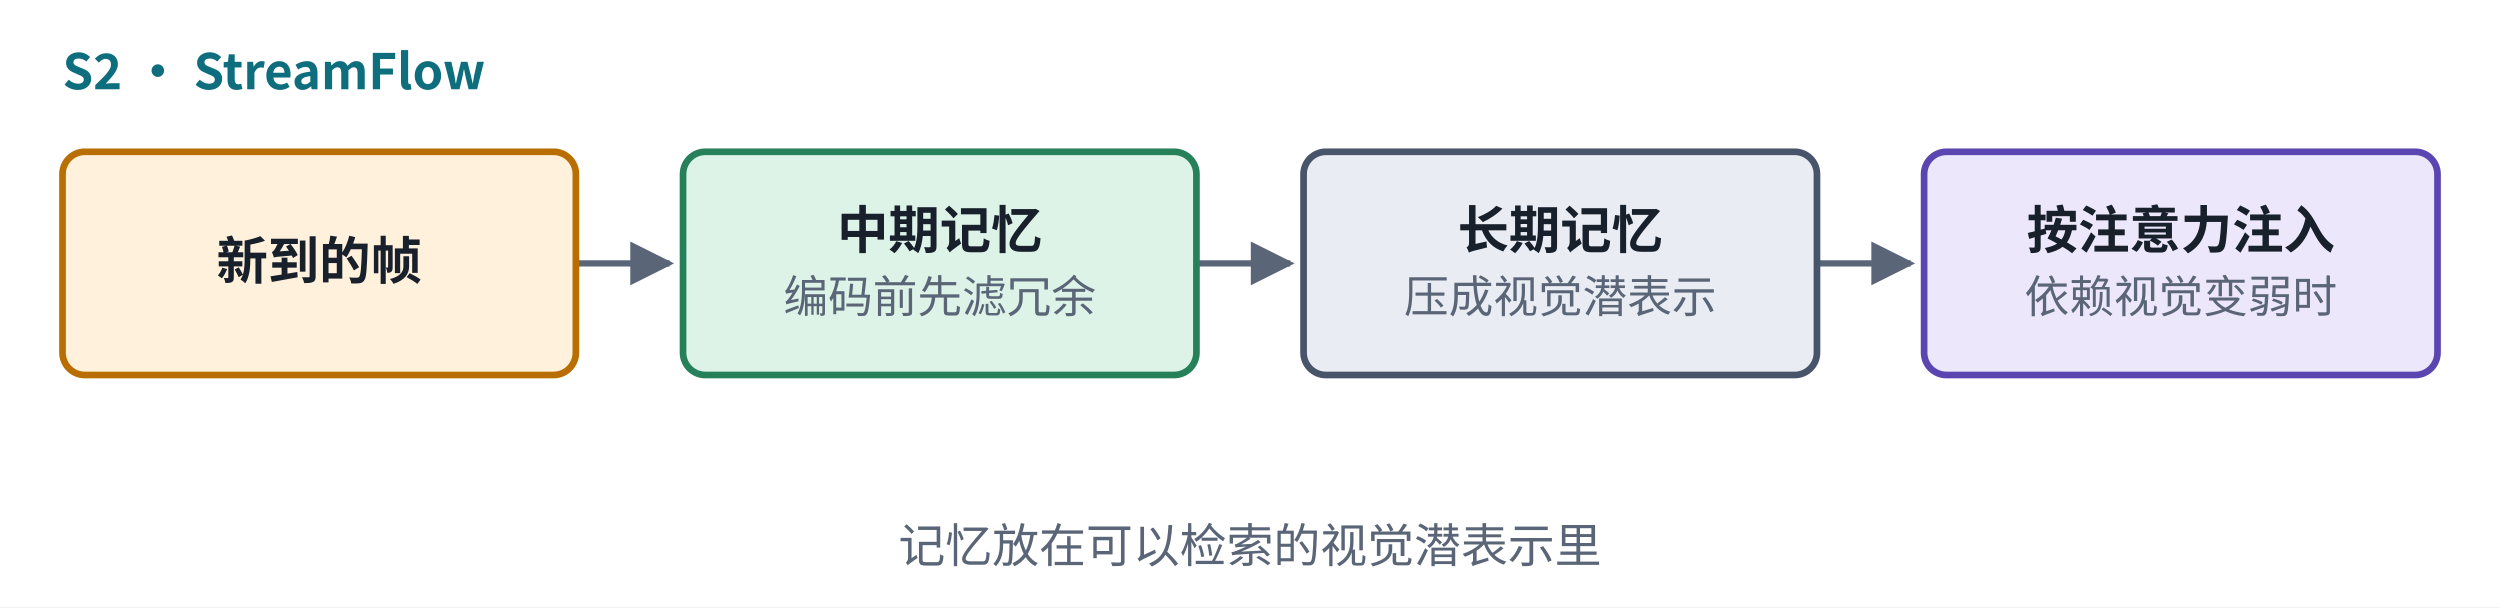
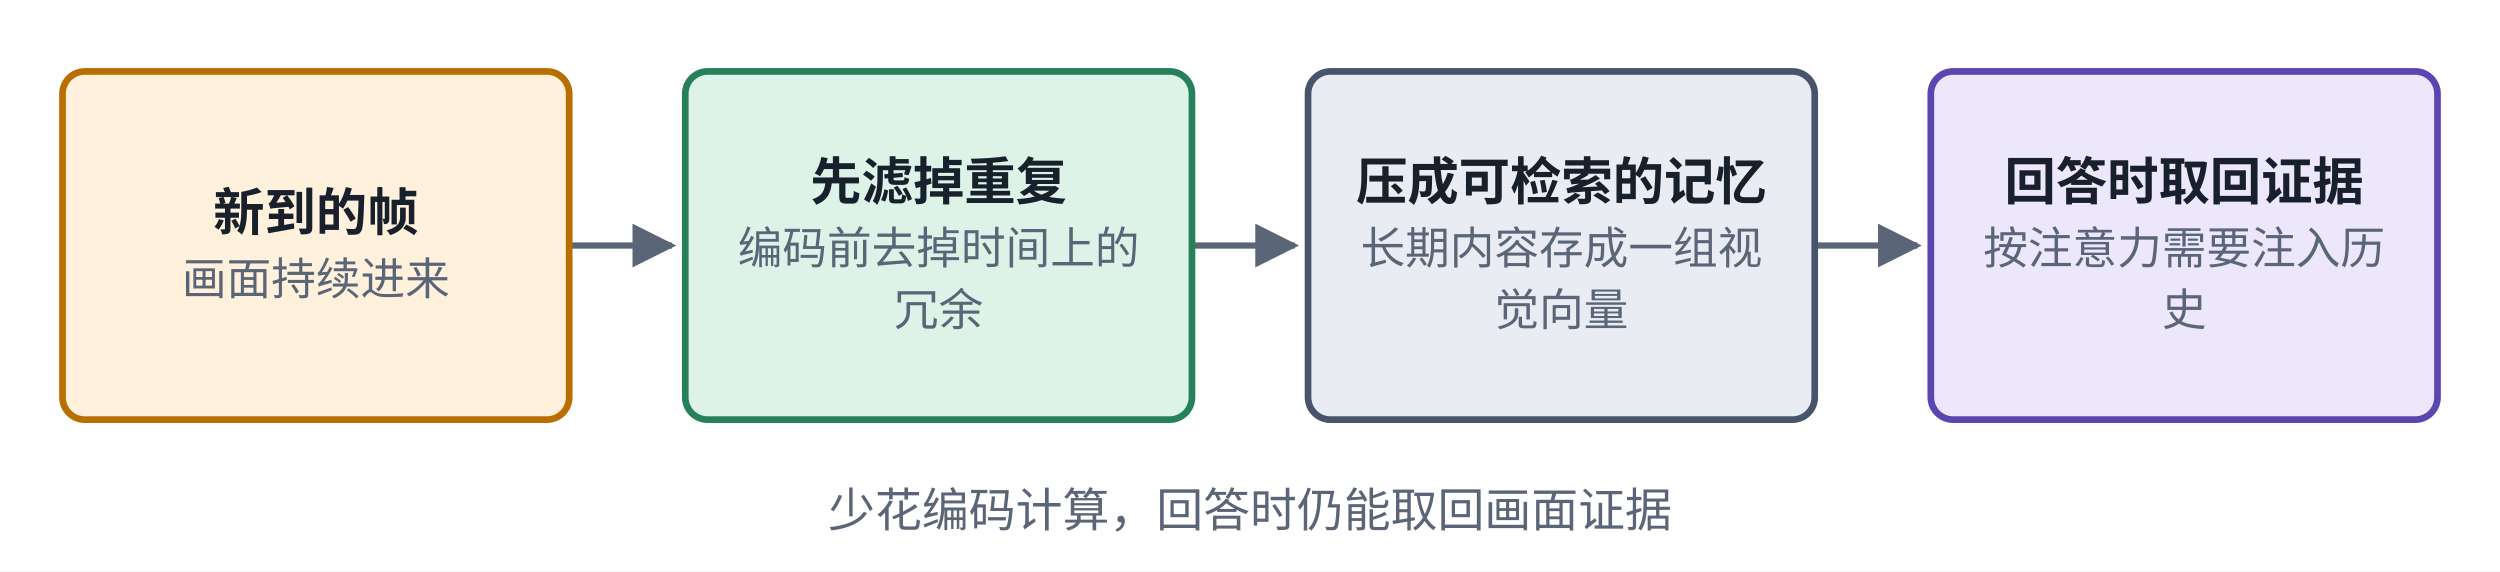
- <svg xmlns="http://www.w3.org/2000/svg" viewBox="0 0 560 136" width="560" height="136" role="img" aria-label="视觉潜表示记忆结构">
+ <svg xmlns="http://www.w3.org/2000/svg" viewBox="0 0 560 128" width="560" height="128" role="img" aria-label="视觉潜表示记忆结构">
  <defs>
    <marker id="u09ah-u09cards2" viewBox="0 0 10 10" refX="9" refY="5" markerWidth="7" markerHeight="7" orient="auto-start-reverse">
      <path d="M0,0 L10,5 L0,10 z" fill="#5A6577" />
    </marker>
  </defs>
-   <rect x="0" y="0" width="560" height="136" fill="#ffffff" />
-   <path d="M129,59 L150,59" fill="none" stroke="#5A6577" stroke-width="1.4" marker-end="url(#u09ah-u09cards2)" />
-   <path d="M268,59 L289,59" fill="none" stroke="#5A6577" stroke-width="1.4" marker-end="url(#u09ah-u09cards2)" />
-   <path d="M407,59 L428,59" fill="none" stroke="#5A6577" stroke-width="1.4" marker-end="url(#u09ah-u09cards2)" />
-   <rect x="14" y="34" width="115" height="50" rx="5" fill="#FFF1DC" stroke="#B86E00" stroke-width="1.5" />
-   <rect x="153" y="34" width="115" height="50" rx="5" fill="#DDF3E8" stroke="#26805A" stroke-width="1.5" />
-   <rect x="292" y="34" width="115" height="50" rx="5" fill="#E9EDF3" stroke="#47546A" stroke-width="1.5" />
-   <rect x="431" y="34" width="115" height="50" rx="5" fill="#ECE7FB" stroke="#5B45B0" stroke-width="1.5" />
-   <text x="14" y="20" text-anchor="start" font-size="11" font-weight="600" fill="#0E6E7E" font-family="PingFang SC, Noto Sans CJK SC, Microsoft YaHei, sans-serif">S2 · StreamFlow</text>
-   <text x="71.5" y="62.565" text-anchor="middle" font-size="11.5" font-weight="600" fill="#18202C" font-family="PingFang SC, Noto Sans CJK SC, Microsoft YaHei, sans-serif">新到的帧</text>
-   <text x="210.5" y="55.665" text-anchor="middle" font-size="11.5" font-weight="600" fill="#18202C" font-family="PingFang SC, Noto Sans CJK SC, Microsoft YaHei, sans-serif">中期记忆</text>
-   <text x="210.5" y="70.035" text-anchor="middle" font-size="10" font-weight="400" fill="#5A6577" font-family="PingFang SC, Noto Sans CJK SC, Microsoft YaHei, sans-serif">编码前先滤冗余</text>
-   <text x="349.5" y="55.665" text-anchor="middle" font-size="11.5" font-weight="600" fill="#18202C" font-family="PingFang SC, Noto Sans CJK SC, Microsoft YaHei, sans-serif">长期记忆</text>
-   <text x="349.5" y="70.035" text-anchor="middle" font-size="10" font-weight="400" fill="#5A6577" font-family="PingFang SC, Noto Sans CJK SC, Microsoft YaHei, sans-serif">压成视觉潜表示</text>
-   <text x="488.5" y="55.665" text-anchor="middle" font-size="11.5" font-weight="600" fill="#18202C" font-family="PingFang SC, Noto Sans CJK SC, Microsoft YaHei, sans-serif">按注意力注入</text>
-   <text x="488.5" y="70.035" text-anchor="middle" font-size="10" font-weight="400" fill="#5A6577" font-family="PingFang SC, Noto Sans CJK SC, Microsoft YaHei, sans-serif">依赖视觉变弱时</text>
-   <text x="280" y="126" text-anchor="middle" font-size="10.5" font-weight="500" fill="#5A6577" font-family="PingFang SC, Noto Sans CJK SC, Microsoft YaHei, sans-serif">记忆放在可以检索的视觉潜表示里</text>
+   <rect x="0" y="0" width="560" height="128" fill="#ffffff" />
+   <path d="M127.5,55 L150.5,55" fill="none" stroke="#5A6577" stroke-width="1.4" marker-end="url(#u09ah-u09cards2)" />
+   <path d="M267,55 L290,55" fill="none" stroke="#5A6577" stroke-width="1.4" marker-end="url(#u09ah-u09cards2)" />
+   <path d="M406.5,55 L429.5,55" fill="none" stroke="#5A6577" stroke-width="1.4" marker-end="url(#u09ah-u09cards2)" />
+   <rect x="14" y="16" width="113.5" height="78" rx="5" fill="#FFF1DC" stroke="#B86E00" stroke-width="1.5" />
+   <rect x="153.5" y="16" width="113.5" height="78" rx="5" fill="#DDF3E8" stroke="#26805A" stroke-width="1.5" />
+   <rect x="293" y="16" width="113.5" height="78" rx="5" fill="#E9EDF3" stroke="#47546A" stroke-width="1.5" />
+   <rect x="432.5" y="16" width="113.5" height="78" rx="5" fill="#ECE7FB" stroke="#5B45B0" stroke-width="1.5" />
+   <text x="70.75" y="51.665" text-anchor="middle" font-size="11.5" font-weight="600" fill="#18202C" font-family="PingFang SC, Noto Sans CJK SC, Microsoft YaHei, sans-serif">新到的帧</text>
+   <text x="70.75" y="66.035" text-anchor="middle" font-size="10" font-weight="400" fill="#5A6577" font-family="PingFang SC, Noto Sans CJK SC, Microsoft YaHei, sans-serif">画面持续进来</text>
+   <text x="210.25" y="44.765" text-anchor="middle" font-size="11.5" font-weight="600" fill="#18202C" font-family="PingFang SC, Noto Sans CJK SC, Microsoft YaHei, sans-serif">先滤掉重复</text>
+   <text x="210.25" y="59.135" text-anchor="middle" font-size="10" font-weight="400" fill="#5A6577" font-family="PingFang SC, Noto Sans CJK SC, Microsoft YaHei, sans-serif">编码前去掉时间上的</text>
+   <text x="210.25" y="72.935" text-anchor="middle" font-size="10" font-weight="400" fill="#5A6577" font-family="PingFang SC, Noto Sans CJK SC, Microsoft YaHei, sans-serif">冗余</text>
+   <text x="349.75" y="44.765" text-anchor="middle" font-size="11.5" font-weight="600" fill="#18202C" font-family="PingFang SC, Noto Sans CJK SC, Microsoft YaHei, sans-serif">压成可检索的记忆</text>
+   <text x="349.75" y="59.135" text-anchor="middle" font-size="10" font-weight="400" fill="#5A6577" font-family="PingFang SC, Noto Sans CJK SC, Microsoft YaHei, sans-serif">长期内容存成一组视</text>
+   <text x="349.75" y="72.935" text-anchor="middle" font-size="10" font-weight="400" fill="#5A6577" font-family="PingFang SC, Noto Sans CJK SC, Microsoft YaHei, sans-serif">觉向量</text>
+   <text x="489.25" y="44.765" text-anchor="middle" font-size="11.5" font-weight="600" fill="#18202C" font-family="PingFang SC, Noto Sans CJK SC, Microsoft YaHei, sans-serif">回答时取回证据</text>
+   <text x="489.25" y="59.135" text-anchor="middle" font-size="10" font-weight="400" fill="#5A6577" font-family="PingFang SC, Noto Sans CJK SC, Microsoft YaHei, sans-serif">按注意力需要注入历</text>
+   <text x="489.25" y="72.935" text-anchor="middle" font-size="10" font-weight="400" fill="#5A6577" font-family="PingFang SC, Noto Sans CJK SC, Microsoft YaHei, sans-serif">史</text>
+   <text x="280" y="118" text-anchor="middle" font-size="10.5" font-weight="500" fill="#5A6577" font-family="PingFang SC, Noto Sans CJK SC, Microsoft YaHei, sans-serif">少花编码计算，回答时仍能取回画面证据</text>
</svg>
